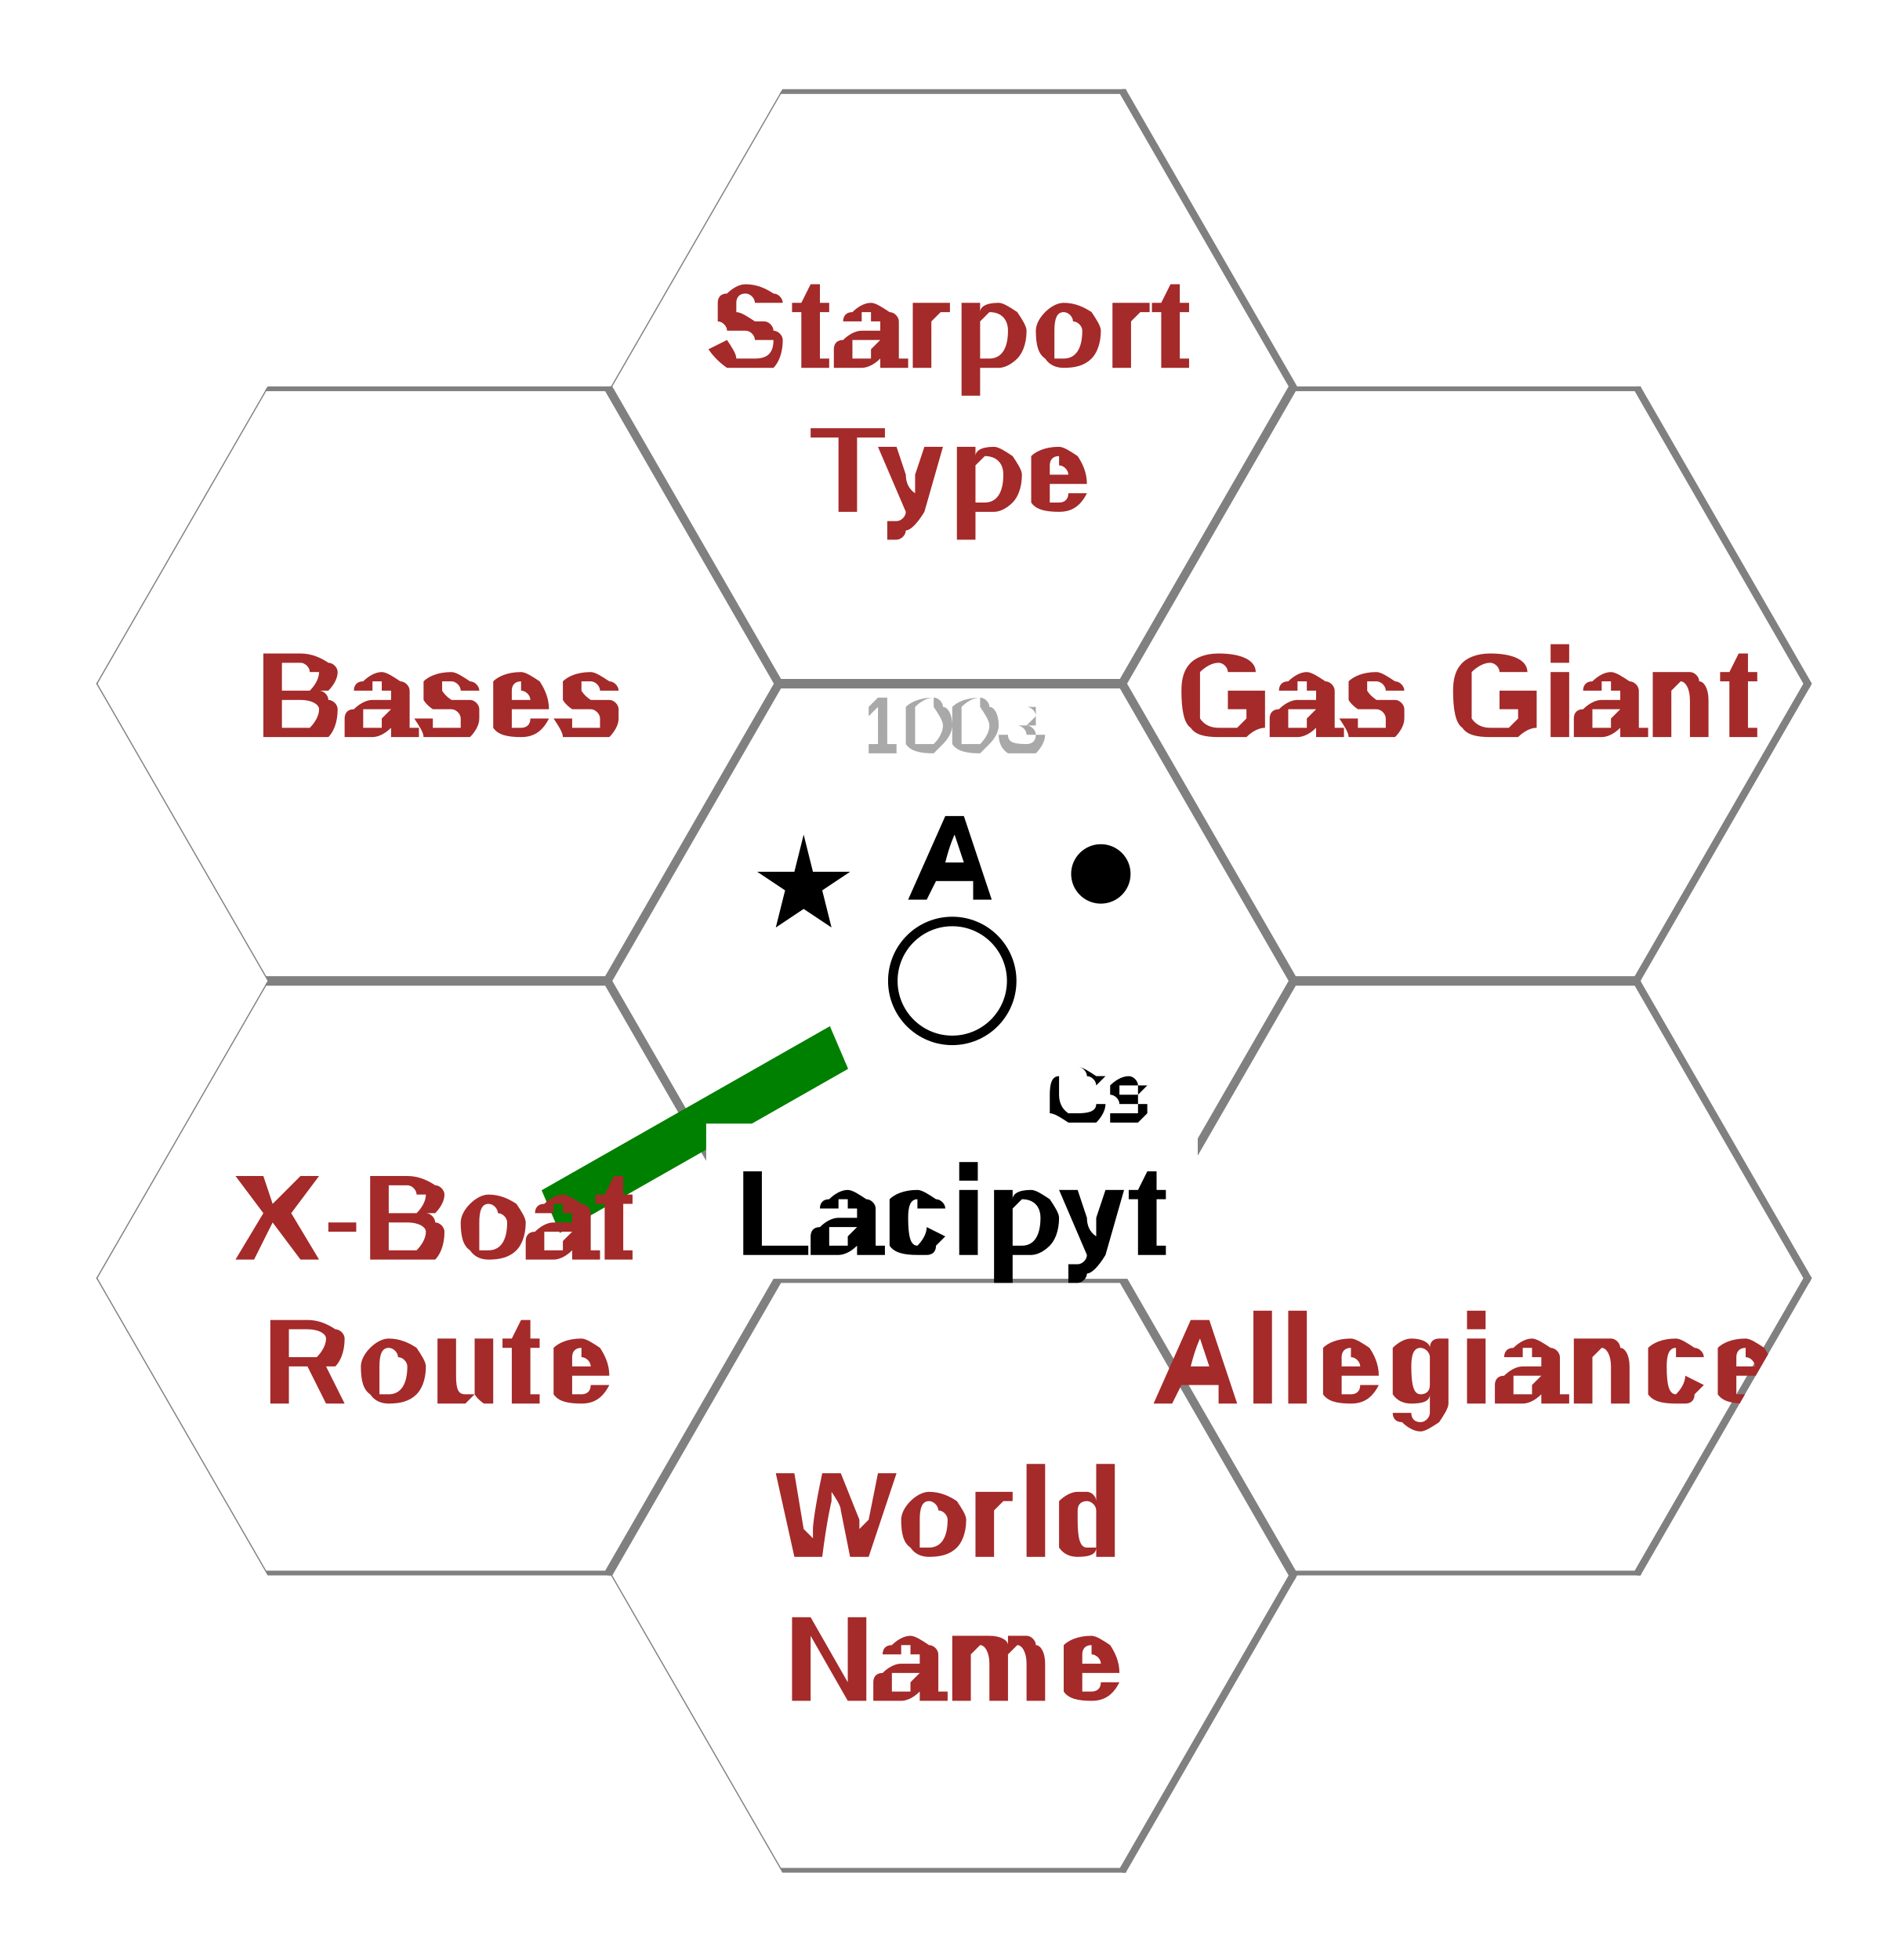
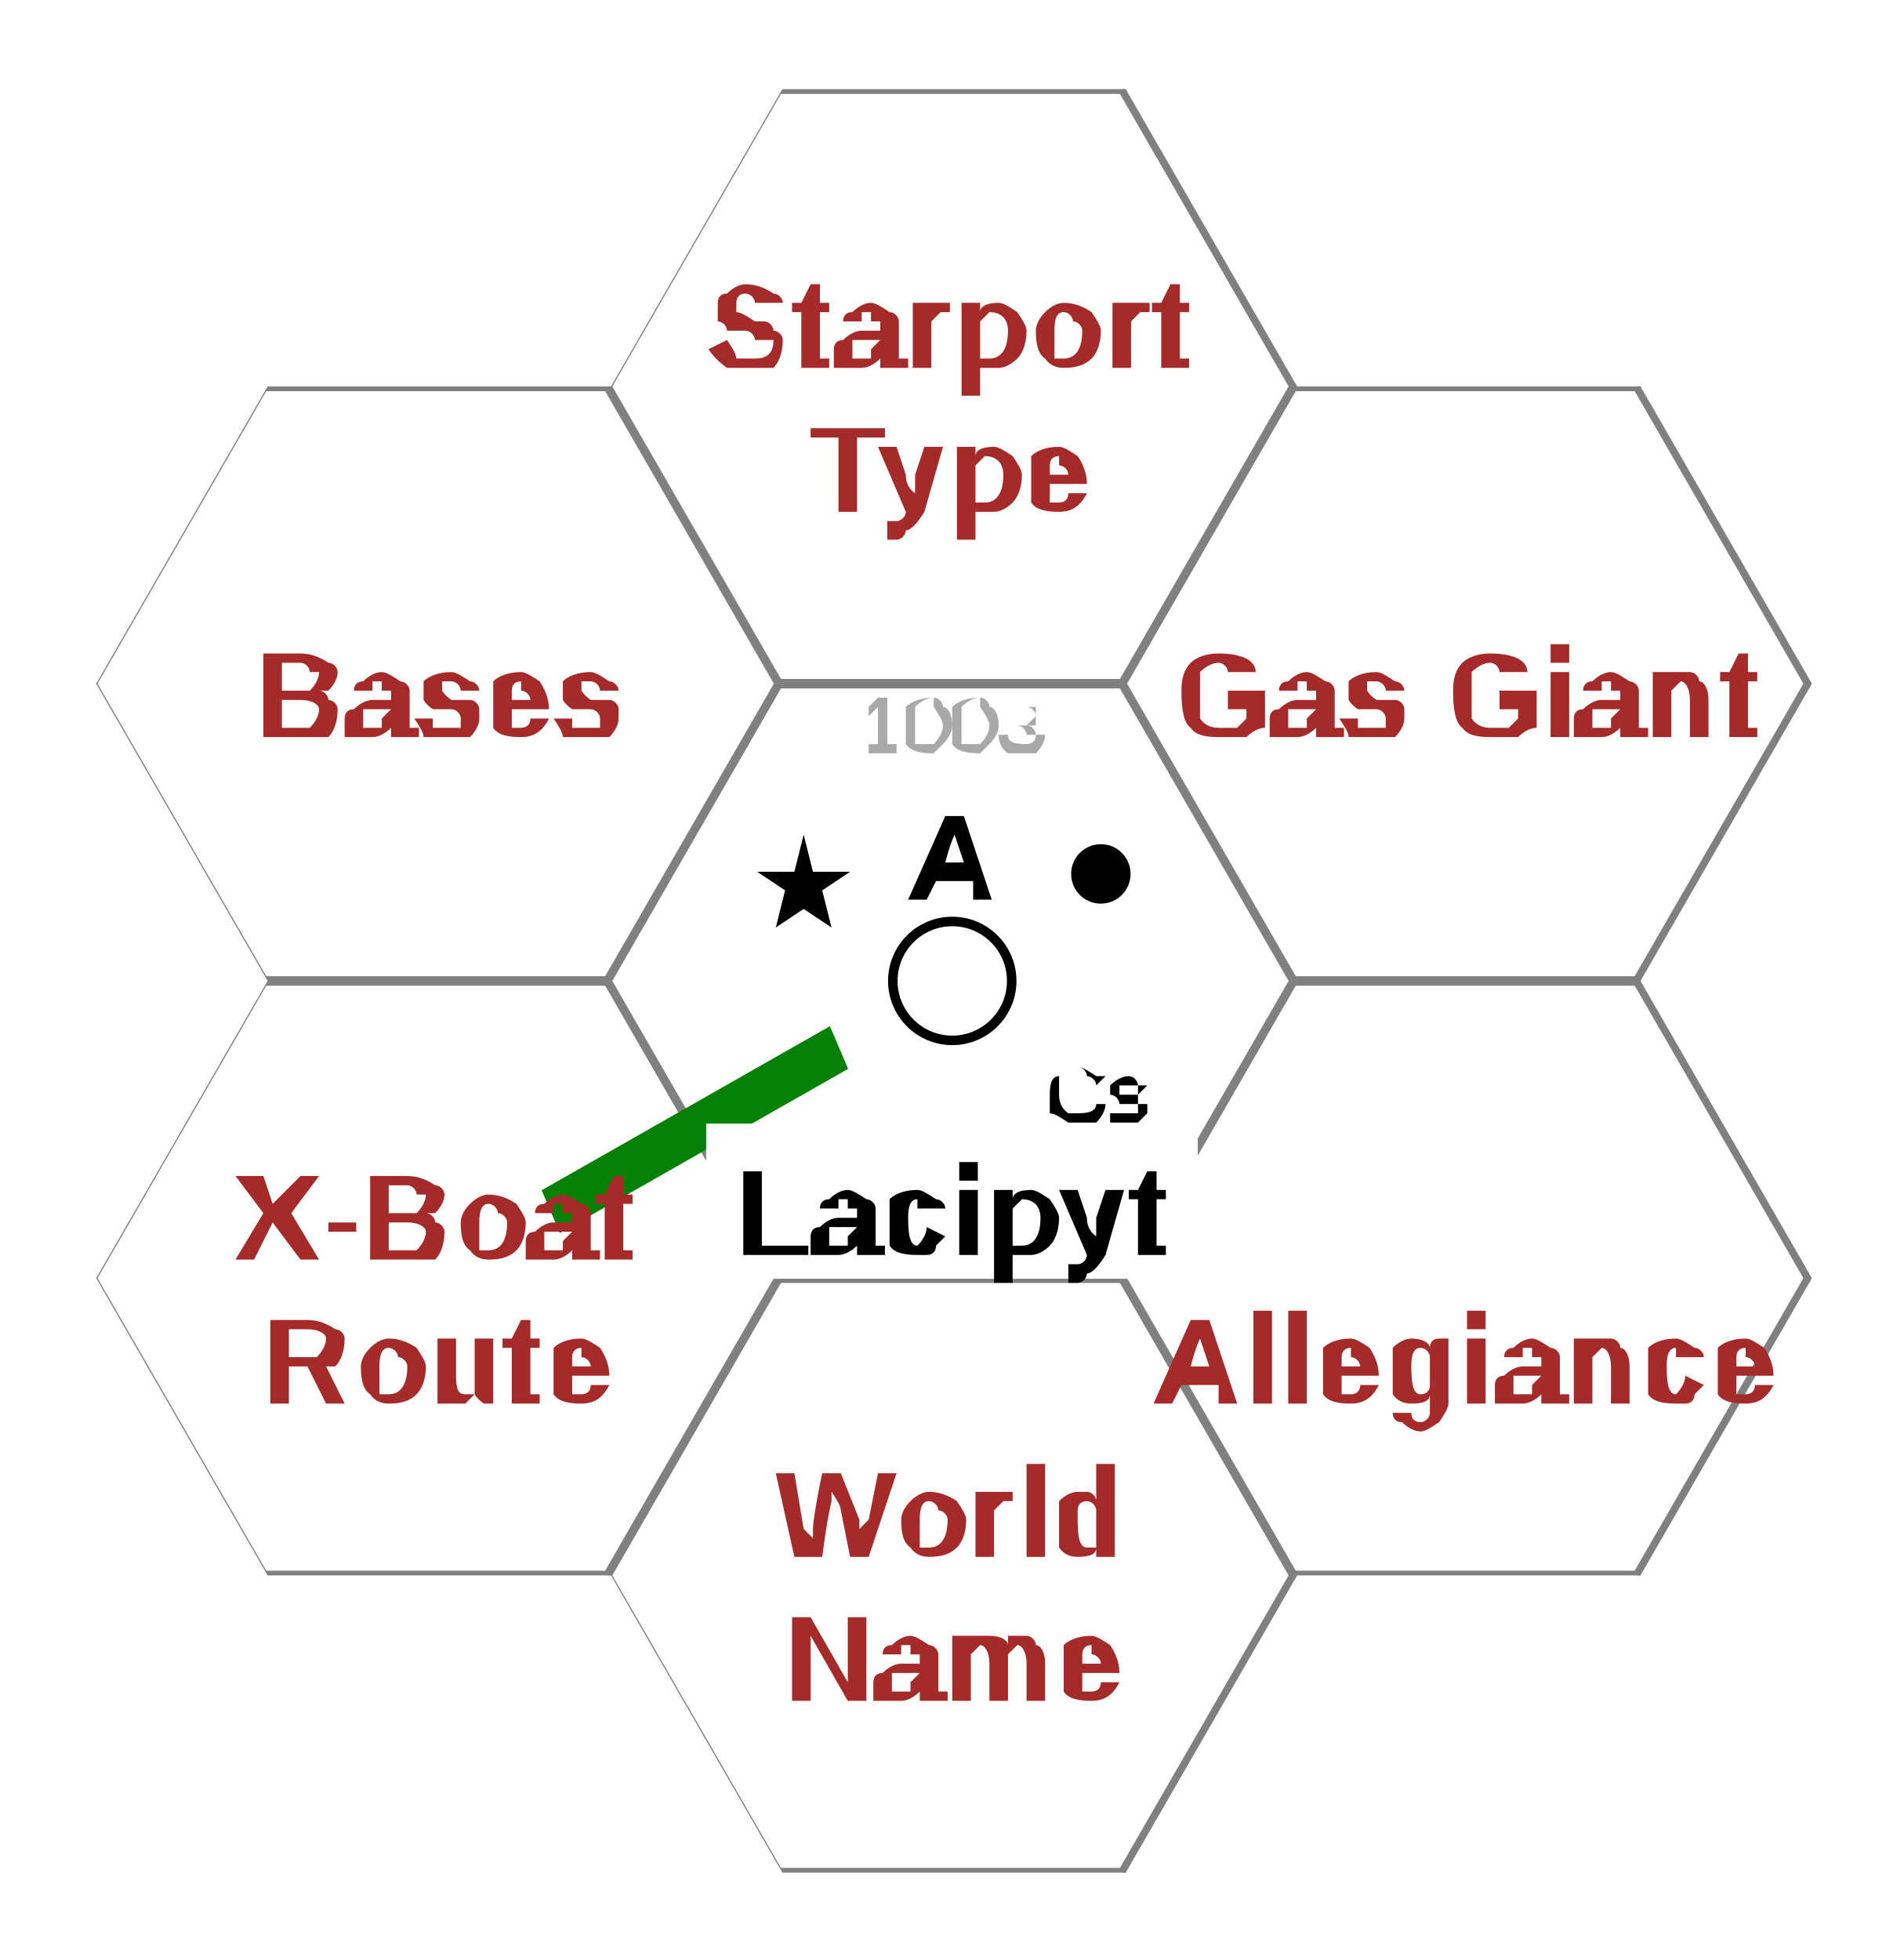
- <svg xmlns="http://www.w3.org/2000/svg" version="1.1" baseProfile="full" width="205" height="211">
+ <svg xmlns="http://www.w3.org/2000/svg" version="1.1" baseProfile="full" width="205" height="211" viewBox="0 0 205 211" clip="0 205 0 211">
  <defs>
    <clipPath id="did1">
      <path d="M1031.17,-357l-0.333,-0.5l0.333,-0.5h0.667l0.333,-0.5h0.667l0.333,0.5h0.667l0.333,0.5l-0.333,0.5l0.333,0.5l-0.333,0.5h-0.667l-0.333,0.5h-0.667l-0.333,-0.5h-0.667l-0.333,-0.5l0.333,-0.5Z" />
    </clipPath>
    <clipPath id="did2">
      <path d="M1023.17,-359l-0.333,-0.5l0.333,-0.5h0.667l0.333,0.5h0.667l0.333,-0.5h0.667l0.333,0.5h0.667l0.333,-0.5h0.667l0.333,0.5h0.667l0.333,-0.5h0.667l0.333,0.5h0.667l0.333,-0.5h0.667l0.333,0.5h0.667l0.333,-0.5h0.667l0.333,0.5h0.667l0.333,-0.5h0.667l0.333,0.5h0.667l0.333,-0.5h0.667l0.333,0.5h0.667l0.333,-0.5h0.667l0.333,0.5h0.667l0.333,-0.5h0.667l0.333,0.5h0.667l0.333,-0.5h0.667l0.333,0.5h0.667l0.333,-0.5h0.667l0.333,0.5h0.667l0.333,-0.5h0.667l0.333,0.5h0.667l0.333,-0.5h0.667l0.333,0.5h0.667l0.333,-0.5h0.667l0.333,0.5h0.667l0.333,-0.5h0.667l0.333,0.5h0.667l0.333,0.5l-0.333,0.5l0.333,0.5l-0.333,0.5l0.333,0.5l-0.333,0.5l0.333,0.5l-0.333,0.5l0.333,0.5l-0.333,0.5l0.333,0.5l-0.333,0.5l0.333,0.5l-0.333,0.5l0.333,0.5l-0.333,0.5l0.333,0.5l-0.333,0.5l0.333,0.5l-0.333,0.5l0.333,0.5l-0.333,0.5l0.333,0.5l-0.333,0.5l0.333,0.5l-0.333,0.5l0.333,0.5l-0.333,0.5l0.333,0.5l-0.333,0.5l0.333,0.5l-0.333,0.5l0.333,0.5l-0.333,0.5l0.333,0.5l-0.333,0.5l0.333,0.5l-0.333,0.5l0.333,0.5l-0.333,0.5l0.333,0.5l-0.333,0.5l0.333,0.5l-0.333,0.5l0.333,0.5l-0.333,0.5l0.333,0.5l-0.333,0.5l0.333,0.5l-0.333,0.5l0.333,0.5l-0.333,0.5l0.333,0.5l-0.333,0.5l0.333,0.5l-0.333,0.5l0.333,0.5l-0.333,0.5l0.333,0.5l-0.333,0.5l0.333,0.5l-0.333,0.5l0.333,0.5l-0.333,0.5l0.333,0.5l-0.333,0.5l0.333,0.5l-0.333,0.5l0.333,0.5l-0.333,0.5l0.333,0.5l-0.333,0.5l0.333,0.5l-0.333,0.5l0.333,0.5l-0.333,0.5l0.333,0.5l-0.333,0.5l0.333,0.5l-0.333,0.5h-0.667l-0.333,-0.5h-0.667l-0.333,0.5h-0.667l-0.333,-0.5h-0.667l-0.333,0.5h-0.667l-0.333,-0.5h-0.667l-0.333,0.5h-0.667l-0.333,-0.5h-0.667l-0.333,0.5h-0.667l-0.333,-0.5h-0.667l-0.333,0.5h-0.667l-0.333,-0.5h-0.667l-0.333,0.5h-0.667l-0.333,-0.5h-0.667l-0.333,0.5h-0.667l-0.333,-0.5h-0.667l-0.333,0.5h-0.667l-0.333,-0.5h-0.667l-0.333,0.5h-0.667l-0.333,-0.5h-0.667l-0.333,0.5h-0.667l-0.333,-0.5h-0.667l-0.333,0.5h-0.667l-0.333,-0.5h-0.667l-0.333,0.5h-0.667l-0.333,-0.5h-0.667l-0.333,0.5h-0.667l-0.333,-0.5h-0.667l-0.333,0.5h-0.667l-0.333,-0.5h-0.667l-0.333,0.5h-0.667l-0.333,-0.5h-0.667l-0.333,-0.5l0.333,-0.5l-0.333,-0.5l0.333,-0.5l-0.333,-0.5l0.333,-0.5l-0.333,-0.5l0.333,-0.5l-0.333,-0.5l0.333,-0.5l-0.333,-0.5l0.333,-0.5l-0.333,-0.5l0.333,-0.5l-0.333,-0.5l0.333,-0.5l-0.333,-0.5l0.333,-0.5l-0.333,-0.5l0.333,-0.5l-0.333,-0.5l0.333,-0.5l-0.333,-0.5l0.333,-0.5l-0.333,-0.5l0.333,-0.5l-0.333,-0.5l0.333,-0.5l-0.333,-0.5l0.333,-0.5l-0.333,-0.5l0.333,-0.5l-0.333,-0.5l0.333,-0.5l-0.333,-0.5l0.333,-0.5l-0.333,-0.5l0.333,-0.5l-0.333,-0.5l0.333,-0.5l-0.333,-0.5l0.333,-0.5l-0.333,-0.5l0.333,-0.5l-0.333,-0.5l0.333,-0.5l-0.333,-0.5l0.333,-0.5l-0.333,-0.5l0.333,-0.5l-0.333,-0.5l0.333,-0.5l-0.333,-0.5l0.333,-0.5l-0.333,-0.5l0.333,-0.5l-0.333,-0.5l0.333,-0.5l-0.333,-0.5l0.333,-0.5l-0.333,-0.5l0.333,-0.5l-0.333,-0.5l0.333,-0.5l-0.333,-0.5l0.333,-0.5l-0.333,-0.5l0.333,-0.5l-0.333,-0.5l0.333,-0.5l-0.333,-0.5l0.333,-0.5l-0.333,-0.5l0.333,-0.5l-0.333,-0.5l0.333,-0.5l-0.333,-0.5l0.333,-0.5Z" />
    </clipPath>
    <clipPath id="did3">
+       <path d="M1023.17,-359l-0.333,-0.5l0.333,-0.5h0.667l0.333,0.5h0.667l0.333,-0.5h0.667l0.333,0.5h0.667l0.333,-0.5h0.667l0.333,0.5h0.667l0.333,-0.5h0.667l0.333,0.5h0.667l0.333,-0.5h0.667l0.333,0.5h0.667l0.333,-0.5h0.667l0.333,0.5h0.667l0.333,-0.5h0.667l0.333,0.5h0.667l0.333,-0.5h0.667l0.333,0.5h0.667l0.333,-0.5h0.667l0.333,0.5h0.667l0.333,-0.5h0.667l0.333,0.5h0.667l0.333,-0.5h0.667l0.333,0.5h0.667l0.333,-0.5h0.667l0.333,0.5h0.667l0.333,-0.5h0.667l0.333,0.5h0.667l0.333,-0.5h0.667l0.333,0.5h0.667l0.333,-0.5h0.667l0.333,0.5h0.667l0.333,-0.5h0.667l0.333,0.5h0.667l0.333,0.5l-0.333,0.5l0.333,0.5l-0.333,0.5l0.333,0.5l-0.333,0.5l0.333,0.5l-0.333,0.5l0.333,0.5l-0.333,0.5l0.333,0.5l-0.333,0.5l0.333,0.5l-0.333,0.5l0.333,0.5l-0.333,0.5l0.333,0.5l-0.333,0.5l0.333,0.5l-0.333,0.5l0.333,0.5l-0.333,0.5l0.333,0.5l-0.333,0.5l0.333,0.5l-0.333,0.5l0.333,0.5l-0.333,0.5l0.333,0.5l-0.333,0.5l0.333,0.5l-0.333,0.5l0.333,0.5l-0.333,0.5l0.333,0.5l-0.333,0.5l0.333,0.5l-0.333,0.5l0.333,0.5l-0.333,0.5l0.333,0.5l-0.333,0.5l0.333,0.5l-0.333,0.5l0.333,0.5l-0.333,0.5l0.333,0.5l-0.333,0.5l0.333,0.5l-0.333,0.5l0.333,0.5l-0.333,0.5l0.333,0.5l-0.333,0.5l0.333,0.5l-0.333,0.5l0.333,0.5l-0.333,0.5l0.333,0.5l-0.333,0.5l0.333,0.5l-0.333,0.5l0.333,0.5l-0.333,0.5l0.333,0.5l-0.333,0.5l0.333,0.5l-0.333,0.5l0.333,0.5l-0.333,0.5l0.333,0.5l-0.333,0.5l0.333,0.5l-0.333,0.5l0.333,0.5l-0.333,0.5l0.333,0.5l-0.333,0.5l0.333,0.5l-0.333,0.5h-0.667l-0.333,-0.5h-0.667l-0.333,0.5h-0.667l-0.333,-0.5h-0.667l-0.333,0.5h-0.667l-0.333,-0.5h-0.667l-0.333,0.5h-0.667l-0.333,-0.5h-0.667l-0.333,0.5h-0.667l-0.333,-0.5h-0.667l-0.333,0.5h-0.667l-0.333,-0.5h-0.667l-0.333,0.5h-0.667l-0.333,-0.5h-0.667l-0.333,0.5h-0.667l-0.333,-0.5h-0.667l-0.333,0.5h-0.667l-0.333,-0.5h-0.667l-0.333,0.5h-0.667l-0.333,-0.5h-0.667l-0.333,0.5h-0.667l-0.333,-0.5h-0.667l-0.333,0.5h-0.667l-0.333,-0.5h-0.667l-0.333,0.5h-0.667l-0.333,-0.5h-0.667l-0.333,0.5h-0.667l-0.333,-0.5h-0.667l-0.333,0.5h-0.667l-0.333,-0.5h-0.667l-0.333,0.5h-0.667l-0.333,-0.5h-0.667l-0.333,-0.5l0.333,-0.5l-0.333,-0.5l0.333,-0.5l-0.333,-0.5l0.333,-0.5l-0.333,-0.5l0.333,-0.5l-0.333,-0.5l0.333,-0.5l-0.333,-0.5l0.333,-0.5l-0.333,-0.5l0.333,-0.5l-0.333,-0.5l0.333,-0.5l-0.333,-0.5l0.333,-0.5l-0.333,-0.5l0.333,-0.5l-0.333,-0.5l0.333,-0.5l-0.333,-0.5l0.333,-0.5l-0.333,-0.5l0.333,-0.5l-0.333,-0.5l0.333,-0.5l-0.333,-0.5l0.333,-0.5l-0.333,-0.5l0.333,-0.5l-0.333,-0.5l0.333,-0.5l-0.333,-0.5l0.333,-0.5l-0.333,-0.5l0.333,-0.5l-0.333,-0.5l0.333,-0.5l-0.333,-0.5l0.333,-0.5l-0.333,-0.5l0.333,-0.5l-0.333,-0.5l0.333,-0.5l-0.333,-0.5l0.333,-0.5l-0.333,-0.5l0.333,-0.5l-0.333,-0.5l0.333,-0.5l-0.333,-0.5l0.333,-0.5l-0.333,-0.5l0.333,-0.5l-0.333,-0.5l0.333,-0.5l-0.333,-0.5l0.333,-0.5l-0.333,-0.5l0.333,-0.5l-0.333,-0.5l0.333,-0.5l-0.333,-0.5l0.333,-0.5l-0.333,-0.5l0.333,-0.5l-0.333,-0.5l0.333,-0.5l-0.333,-0.5l0.333,-0.5l-0.333,-0.5l0.333,-0.5l-0.333,-0.5l0.333,-0.5l-0.333,-0.5l0.333,-0.5Z" />
+     </clipPath>
+     <clipPath id="did4">
      <path d="M1031.17,-352l-0.333,-0.5l0.333,-0.5h0.667l0.333,-0.5h0.667l0.333,-0.5h0.667l0.333,-0.5h0.667l0.333,0.5l-0.333,0.5l0.333,0.5l-0.333,0.5l0.333,0.5l-0.333,0.5h-0.667l-0.333,0.5h-0.667l-0.333,0.5h-0.667l-0.333,0.5h-0.667l-0.333,-0.5l0.333,-0.5l-0.333,-0.5l0.333,-0.5Z" />
+     </clipPath>
+     <clipPath id="did5">
+       <path d="M1031.17,-357l-0.333,-0.5l0.333,-0.5h0.667l0.333,-0.5h0.667l0.333,0.5h0.667l0.333,0.5l-0.333,0.5l0.333,0.5l-0.333,0.5h-0.667l-0.333,0.5h-0.667l-0.333,-0.5h-0.667l-0.333,-0.5l0.333,-0.5Z" />
+     </clipPath>
+     <clipPath id="did6">
+       <path d="M1031.17,-357l-0.333,-0.5l0.333,-0.5h0.667l0.333,-0.5h0.667l0.333,0.5h0.667l0.333,0.5l-0.333,0.5l0.333,0.5l-0.333,0.5h-0.667l-0.333,0.5h-0.667l-0.333,-0.5h-0.667l-0.333,-0.5l0.333,-0.5Z" />
    </clipPath>
  </defs>
  <g fill="None" stroke="None" transform="matrix(1,0,0,1,0,0) matrix(55.4256,0,0,64,-57124.4,22953.6)">
    <g clip-path="url(#did1)">
      <rect x="1030.65" y="-358.65" width="3.7" height="3.3" fill="rgb(255,255,255)" />
      <path d="M1028.83,-359.5v0l0.333,0.5h0.667l0.333,-0.5" stroke="rgb(128,128,128)" stroke-width="0.016" />
      <path d="M1028.83,-358.5v0l0.333,0.5h0.667l0.333,-0.5" stroke="rgb(128,128,128)" stroke-width="0.016" />
      <path d="M1028.83,-357.5v0l0.333,0.5h0.667l0.333,-0.5" stroke="rgb(128,128,128)" stroke-width="0.016" />
      <path d="M1028.83,-356.5v0l0.333,0.5h0.667l0.333,-0.5" stroke="rgb(128,128,128)" stroke-width="0.016" />
      <path d="M1028.83,-355.5v0l0.333,0.5h0.667l0.333,-0.5" stroke="rgb(128,128,128)" stroke-width="0.016" />
      <path d="M1028.83,-354.5v0l0.333,0.5h0.667l0.333,-0.5" stroke="rgb(128,128,128)" stroke-width="0.016" />
      <path d="M1029.83,-359v0l0.333,0.5h0.667l0.333,-0.5" stroke="rgb(128,128,128)" stroke-width="0.016" />
      <path d="M1029.83,-358v0l0.333,0.5h0.667l0.333,-0.5" stroke="rgb(128,128,128)" stroke-width="0.016" />
      <path d="M1029.83,-357v0l0.333,0.5h0.667l0.333,-0.5" stroke="rgb(128,128,128)" stroke-width="0.016" />
      <path d="M1029.83,-356v0l0.333,0.5h0.667l0.333,-0.5" stroke="rgb(128,128,128)" stroke-width="0.016" />
      <path d="M1029.83,-355v0l0.333,0.5h0.667l0.333,-0.5" stroke="rgb(128,128,128)" stroke-width="0.016" />
      <path d="M1029.83,-354v0l0.333,0.5h0.667l0.333,-0.5" stroke="rgb(128,128,128)" stroke-width="0.016" />
      <path d="M1030.83,-359.5v0l0.333,0.5h0.667l0.333,-0.5" stroke="rgb(128,128,128)" stroke-width="0.016" />
      <path d="M1030.83,-358.5v0l0.333,0.5h0.667l0.333,-0.5" stroke="rgb(128,128,128)" stroke-width="0.016" />
      <path d="M1030.83,-357.5v0l0.333,0.5h0.667l0.333,-0.5" stroke="rgb(128,128,128)" stroke-width="0.016" />
      <path d="M1030.83,-356.5v0l0.333,0.5h0.667l0.333,-0.5" stroke="rgb(128,128,128)" stroke-width="0.016" />
      <path d="M1030.83,-355.5v0l0.333,0.5h0.667l0.333,-0.5" stroke="rgb(128,128,128)" stroke-width="0.016" />
      <path d="M1030.83,-354.5v0l0.333,0.5h0.667l0.333,-0.5" stroke="rgb(128,128,128)" stroke-width="0.016" />
      <path d="M1031.83,-359v0l0.333,0.5h0.667l0.333,-0.5" stroke="rgb(128,128,128)" stroke-width="0.016" />
      <path d="M1031.83,-358v0l0.333,0.5h0.667l0.333,-0.5" stroke="rgb(128,128,128)" stroke-width="0.016" />
      <path d="M1031.83,-357v0l0.333,0.5h0.667l0.333,-0.5" stroke="rgb(128,128,128)" stroke-width="0.016" />
      <path d="M1031.83,-356v0l0.333,0.5h0.667l0.333,-0.5" stroke="rgb(128,128,128)" stroke-width="0.016" />
      <path d="M1031.83,-355v0l0.333,0.5h0.667l0.333,-0.5" stroke="rgb(128,128,128)" stroke-width="0.016" />
      <path d="M1031.83,-354v0l0.333,0.5h0.667l0.333,-0.5" stroke="rgb(128,128,128)" stroke-width="0.016" />
      <path d="M1032.83,-359.5v0l0.333,0.5h0.667l0.333,-0.5" stroke="rgb(128,128,128)" stroke-width="0.016" />
      <path d="M1032.83,-358.5v0l0.333,0.5h0.667l0.333,-0.5" stroke="rgb(128,128,128)" stroke-width="0.016" />
      <path d="M1032.83,-357.5v0l0.333,0.5h0.667l0.333,-0.5" stroke="rgb(128,128,128)" stroke-width="0.016" />
      <path d="M1032.83,-356.5v0l0.333,0.5h0.667l0.333,-0.5" stroke="rgb(128,128,128)" stroke-width="0.016" />
      <path d="M1032.83,-355.5v0l0.333,0.5h0.667l0.333,-0.5" stroke="rgb(128,128,128)" stroke-width="0.016" />
      <path d="M1032.83,-354.5v0l0.333,0.5h0.667l0.333,-0.5" stroke="rgb(128,128,128)" stroke-width="0.016" />
      <path d="M1033.83,-359v0l0.333,0.5h0.667l0.333,-0.5" stroke="rgb(128,128,128)" stroke-width="0.016" />
      <path d="M1033.83,-358v0l0.333,0.5h0.667l0.333,-0.5" stroke="rgb(128,128,128)" stroke-width="0.016" />
      <path d="M1033.83,-357v0l0.333,0.5h0.667l0.333,-0.5" stroke="rgb(128,128,128)" stroke-width="0.016" />
      <path d="M1033.83,-356v0l0.333,0.5h0.667l0.333,-0.5" stroke="rgb(128,128,128)" stroke-width="0.016" />
      <path d="M1033.83,-355v0l0.333,0.5h0.667l0.333,-0.5" stroke="rgb(128,128,128)" stroke-width="0.016" />
      <path d="M1033.83,-354v0l0.333,0.5h0.667l0.333,-0.5" stroke="rgb(128,128,128)" stroke-width="0.016" />
-       <g clip-path="url(#did2)">
-         <path clip-path="url(#did3)" d="M1031.17,-352l-0.333,-0.5l0.333,-0.5h0.667l0.333,-0.5h0.667l0.333,-0.5h0.667l0.333,-0.5h0.667l0.333,0.5l-0.333,0.5l0.333,0.5l-0.333,0.5l0.333,0.5l-0.333,0.5h-0.667l-0.333,0.5h-0.667l-0.333,0.5h-0.667l-0.333,0.5h-0.667l-0.333,-0.5l0.333,-0.5l-0.333,-0.5l0.333,-0.5Z" stroke="rgb(255,0,0)" stroke-width="0.16" />
+       <g clip-path="url(#did3)">
+         <path clip-path="url(#did4)" d="M1031.17,-352l-0.333,-0.5l0.333,-0.5h0.667l0.333,-0.5h0.667l0.333,-0.5h0.667l0.333,-0.5h0.667l0.333,0.5l-0.333,0.5l0.333,0.5l-0.333,0.5l0.333,0.5l-0.333,0.5h-0.667l-0.333,0.5h-0.667l-0.333,0.5h-0.667l-0.333,0.5h-0.667l-0.333,-0.5l0.333,-0.5l-0.333,-0.5l0.333,-0.5Z" stroke="rgb(227,39,54)" stroke-width="0.16" />
      </g>
-       <line x1="1031.72" y1="-356.612" x2="1032.28" y2="-356.888" stroke="rgb(0,128,0)" stroke-width="0.08" />
-       <g transform="translate(1028.5,-359) scale(1.1547 1)">
-         <text font-family="Arial" font-size="0.35" font-weight="bold" text-anchor="middle" x="0" y="-0.052" fill="rgb(165,42,42)">World</text>
-         <text font-family="Arial" font-size="0.35" font-weight="bold" text-anchor="middle" x="0" y="0.35" fill="rgb(165,42,42)">Characteristics</text>
-       </g>
-       <text transform="translate(1028.5,-355) scale(1.1547 1)" font-family="Arial" font-size="0.35" font-weight="bold" text-anchor="middle" x="0" y="0.149" fill="rgb(165,42,42)">Population</text>
-       <text transform="translate(1036.5,-359) scale(1.1547 1)" font-family="Arial" font-size="0.35" font-weight="bold" text-anchor="middle" x="0" y="0.149" fill="rgb(165,42,42)">Travel Zones</text>
-       <text transform="translate(1036.5,-355) scale(1.1547 1)" font-family="Arial" font-size="0.35" font-weight="bold" text-anchor="middle" x="0" y="0.149" fill="rgb(165,42,42)">Bases</text>
-       <text transform="translate(1032.5,-359) scale(1.1547 1)" font-family="Arial" font-size="0.35" font-weight="bold" text-anchor="middle" x="0" y="0.149" fill="rgb(165,42,42)">Map Legend</text>
-       <g transform="translate(1032.5,-358) scale(1.1547 1)">
-         <text font-family="Arial" font-size="0.21" font-weight="bold" text-anchor="middle" x="0" y="-0.031" fill="rgb(165,42,42)">Starport</text>
-         <text font-family="Arial" font-size="0.21" font-weight="bold" text-anchor="middle" x="0" y="0.21" fill="rgb(165,42,42)">Type</text>
-       </g>
-       <text transform="translate(1033.5,-357.5) scale(1.1547 1)" font-family="Arial" font-size="0.21" font-weight="bold" text-anchor="middle" x="0" y="0.089" fill="rgb(165,42,42)">Gas Giant</text>
-       <g transform="translate(1033.5,-356.5) scale(1.1547 1)">
-         <text font-family="Arial" font-size="0.21" font-weight="bold" text-anchor="middle" x="0" y="-0.031" fill="rgb(165,42,42)" />
-         <text font-family="Arial" font-size="0.21" font-weight="bold" text-anchor="middle" x="0" y="0.21" fill="rgb(165,42,42)">Allegiance</text>
-       </g>
-       <g transform="translate(1032.5,-356) scale(1.1547 1)">
-         <text font-family="Arial" font-size="0.21" font-weight="bold" text-anchor="middle" x="0" y="-0.031" fill="rgb(165,42,42)">World</text>
-         <text font-family="Arial" font-size="0.21" font-weight="bold" text-anchor="middle" x="0" y="0.21" fill="rgb(165,42,42)">Name</text>
-       </g>
-       <g transform="translate(1031.5,-356.5) scale(1.1547 1)">
-         <text font-family="Arial" font-size="0.21" font-weight="bold" text-anchor="middle" x="0" y="-0.031" fill="rgb(165,42,42)">X-Boat</text>
-         <text font-family="Arial" font-size="0.21" font-weight="bold" text-anchor="middle" x="0" y="0.21" fill="rgb(165,42,42)">Route</text>
-       </g>
-       <text transform="translate(1031.5,-357.5) scale(1.1547 1)" font-family="Arial" font-size="0.21" font-weight="bold" text-anchor="middle" x="0" y="0.089" fill="rgb(165,42,42)">Bases</text>
-       <g transform="translate(1033.5,-354.5) scale(1.1547 1)">
-         <text font-family="Arial" font-size="0.21" font-weight="bold" text-anchor="middle" x="0" y="-0.031" fill="rgb(165,42,42)">No</text>
-         <text font-family="Arial" font-size="0.21" font-weight="bold" text-anchor="middle" x="0" y="0.21" fill="rgb(165,42,42)">Gas Giant</text>
-       </g>
-       <g transform="translate(1031.5,-354.5) scale(1.1547 1)">
-         <text font-family="Arial" font-size="0.21" font-weight="bold" text-anchor="middle" x="0" y="-0.031" fill="rgb(165,42,42)">Travel</text>
-         <text font-family="Arial" font-size="0.21" font-weight="bold" text-anchor="middle" x="0" y="0.21" fill="rgb(165,42,42)">Zone</text>
-       </g>
-       <text transform="translate(1031.5,-353.5) scale(1.1547 1)" font-family="Arial" font-size="0.21" font-weight="bold" text-anchor="middle" x="0" y="0.089" fill="rgb(165,42,42)">Border</text>
+       <line x1="1031.72" y1="-356.612" x2="1032.28" y2="-356.888" stroke="rgb(4,129,4)" stroke-width="0.08" />
    </g>
-     <text transform="translate(1032.5,-357) scale(1.1547 1)" font-family="Arial" font-size="0.14" text-anchor="middle" x="0" y="-0.381" fill="rgb(169,169,169)">1003</text>
+     <g transform="translate(1028.5,-359) scale(1.1547 1)">
+       <text font-family="Arial" font-size="0.35" font-weight="bold" text-anchor="middle" x="0" y="-0.052" fill="rgb(165,42,42)">World</text>
+       <text font-family="Arial" font-size="0.35" font-weight="bold" text-anchor="middle" x="0" y="0.35" fill="rgb(165,42,42)">Characteristics</text>
+     </g>
+     <text transform="translate(1028.5,-355) scale(1.1547 1)" font-family="Arial" font-size="0.35" font-weight="bold" text-anchor="middle" x="0" y="0.149" fill="rgb(165,42,42)">Population</text>
+     <text transform="translate(1036.5,-359) scale(1.1547 1)" font-family="Arial" font-size="0.35" font-weight="bold" text-anchor="middle" x="0" y="0.149" fill="rgb(165,42,42)">Travel Zones</text>
+     <text transform="translate(1036.5,-355) scale(1.1547 1)" font-family="Arial" font-size="0.35" font-weight="bold" text-anchor="middle" x="0" y="0.149" fill="rgb(165,42,42)">Bases</text>
+     <text transform="translate(1032.5,-359) scale(1.1547 1)" font-family="Arial" font-size="0.35" font-weight="bold" text-anchor="middle" x="0" y="0.149" fill="rgb(165,42,42)">Map Legend</text>
+     <g transform="translate(1032.5,-358) scale(1.1547 1)">
+       <text font-family="Arial" font-size="0.21" font-weight="bold" text-anchor="middle" x="0" y="-0.031" fill="rgb(165,42,42)">Starport</text>
+       <text font-family="Arial" font-size="0.21" font-weight="bold" text-anchor="middle" x="0" y="0.21" fill="rgb(165,42,42)">Type</text>
+     </g>
+     <text transform="translate(1033.5,-357.5) scale(1.1547 1)" font-family="Arial" font-size="0.21" font-weight="bold" text-anchor="middle" x="0" y="0.089" fill="rgb(165,42,42)">Gas Giant</text>
+     <g transform="translate(1033.5,-356.5) scale(1.1547 1)">
+       <text font-family="Arial" font-size="0.21" font-weight="bold" text-anchor="middle" x="0" y="-0.031" fill="rgb(165,42,42)" />
+       <text font-family="Arial" font-size="0.21" font-weight="bold" text-anchor="middle" x="0" y="0.21" fill="rgb(165,42,42)">Allegiance</text>
+     </g>
+     <g transform="translate(1032.5,-356) scale(1.1547 1)">
+       <text font-family="Arial" font-size="0.21" font-weight="bold" text-anchor="middle" x="0" y="-0.031" fill="rgb(165,42,42)">World</text>
+       <text font-family="Arial" font-size="0.21" font-weight="bold" text-anchor="middle" x="0" y="0.21" fill="rgb(165,42,42)">Name</text>
+     </g>
+     <g transform="translate(1031.5,-356.5) scale(1.1547 1)">
+       <text font-family="Arial" font-size="0.21" font-weight="bold" text-anchor="middle" x="0" y="-0.031" fill="rgb(165,42,42)">X-Boat</text>
+       <text font-family="Arial" font-size="0.21" font-weight="bold" text-anchor="middle" x="0" y="0.21" fill="rgb(165,42,42)">Route</text>
+     </g>
+     <text transform="translate(1031.5,-357.5) scale(1.1547 1)" font-family="Arial" font-size="0.21" font-weight="bold" text-anchor="middle" x="0" y="0.089" fill="rgb(165,42,42)">Bases</text>
+     <g transform="translate(1033.5,-354.5) scale(1.1547 1)">
+       <text font-family="Arial" font-size="0.21" font-weight="bold" text-anchor="middle" x="0" y="-0.031" fill="rgb(165,42,42)">No</text>
+       <text font-family="Arial" font-size="0.21" font-weight="bold" text-anchor="middle" x="0" y="0.21" fill="rgb(165,42,42)">Gas Giant</text>
+     </g>
+     <g transform="translate(1031.5,-354.5) scale(1.1547 1)">
+       <text font-family="Arial" font-size="0.21" font-weight="bold" text-anchor="middle" x="0" y="-0.031" fill="rgb(165,42,42)">Travel</text>
+       <text font-family="Arial" font-size="0.21" font-weight="bold" text-anchor="middle" x="0" y="0.21" fill="rgb(165,42,42)">Zone</text>
+     </g>
+     <text transform="translate(1031.5,-353.5) scale(1.1547 1)" font-family="Arial" font-size="0.21" font-weight="bold" text-anchor="middle" x="0" y="0.089" fill="rgb(165,42,42)">Border</text>
+     <g clip-path="url(#did5)">
+       <text transform="translate(1032.5,-357) scale(1.1547 1)" font-family="Arial" font-size="0.14" text-anchor="middle" x="0" y="-0.381" fill="rgb(169,169,169)">1003</text>
+     </g>
    <g transform="translate(1032.5,-357) scale(1.1547 1)">
-       <rect x="-0.414" y="0.24" width="0.827" height="0.261" fill="rgb(255,255,255)" />
-       <text font-family="Arial" font-size="0.21" font-weight="bold" text-anchor="middle" x="0" y="0.459" fill="rgb(0,0,0)">Lacipyt</text>
-       <text font-family="Arial" font-size="0.14" text-anchor="middle" x="0.25" y="0.239" fill="rgb(0,0,0)">Cs</text>
      <circle transform="translate(0.25,-0.18)" r="0.05" cx="0" cy="0" fill="rgb(0,0,0)" />
      <rect x="-0.113" y="-0.355" width="0.226" height="0.261" fill="rgb(255,255,255)" />
      <text font-family="Arial" font-size="0.21" font-weight="bold" text-anchor="middle" x="0" y="-0.136" fill="rgb(0,0,0)">A</text>
      <text font-family="Arial" font-size="0.21" font-weight="bold" text-anchor="middle" x="-0.25" y="-0.091" fill="rgb(0,0,0)">★</text>
      <circle r="0.1" cx="0" cy="0" stroke="rgb(0,0,0)" stroke-width="0.016" fill="rgb(255,255,255)" />
+       <rect x="-0.414" y="0.24" width="0.827" height="0.261" fill="rgb(255,255,255)" />
+       <text font-family="Arial" font-size="0.21" font-weight="bold" text-anchor="middle" x="0" y="0.459" fill="rgb(0,0,0)">Lacipyt</text>
+       <text font-family="Arial" font-size="0.14" text-anchor="middle" x="0.25" y="0.239" fill="rgb(0,0,0)">Cs</text>
    </g>
  </g>
</svg>
